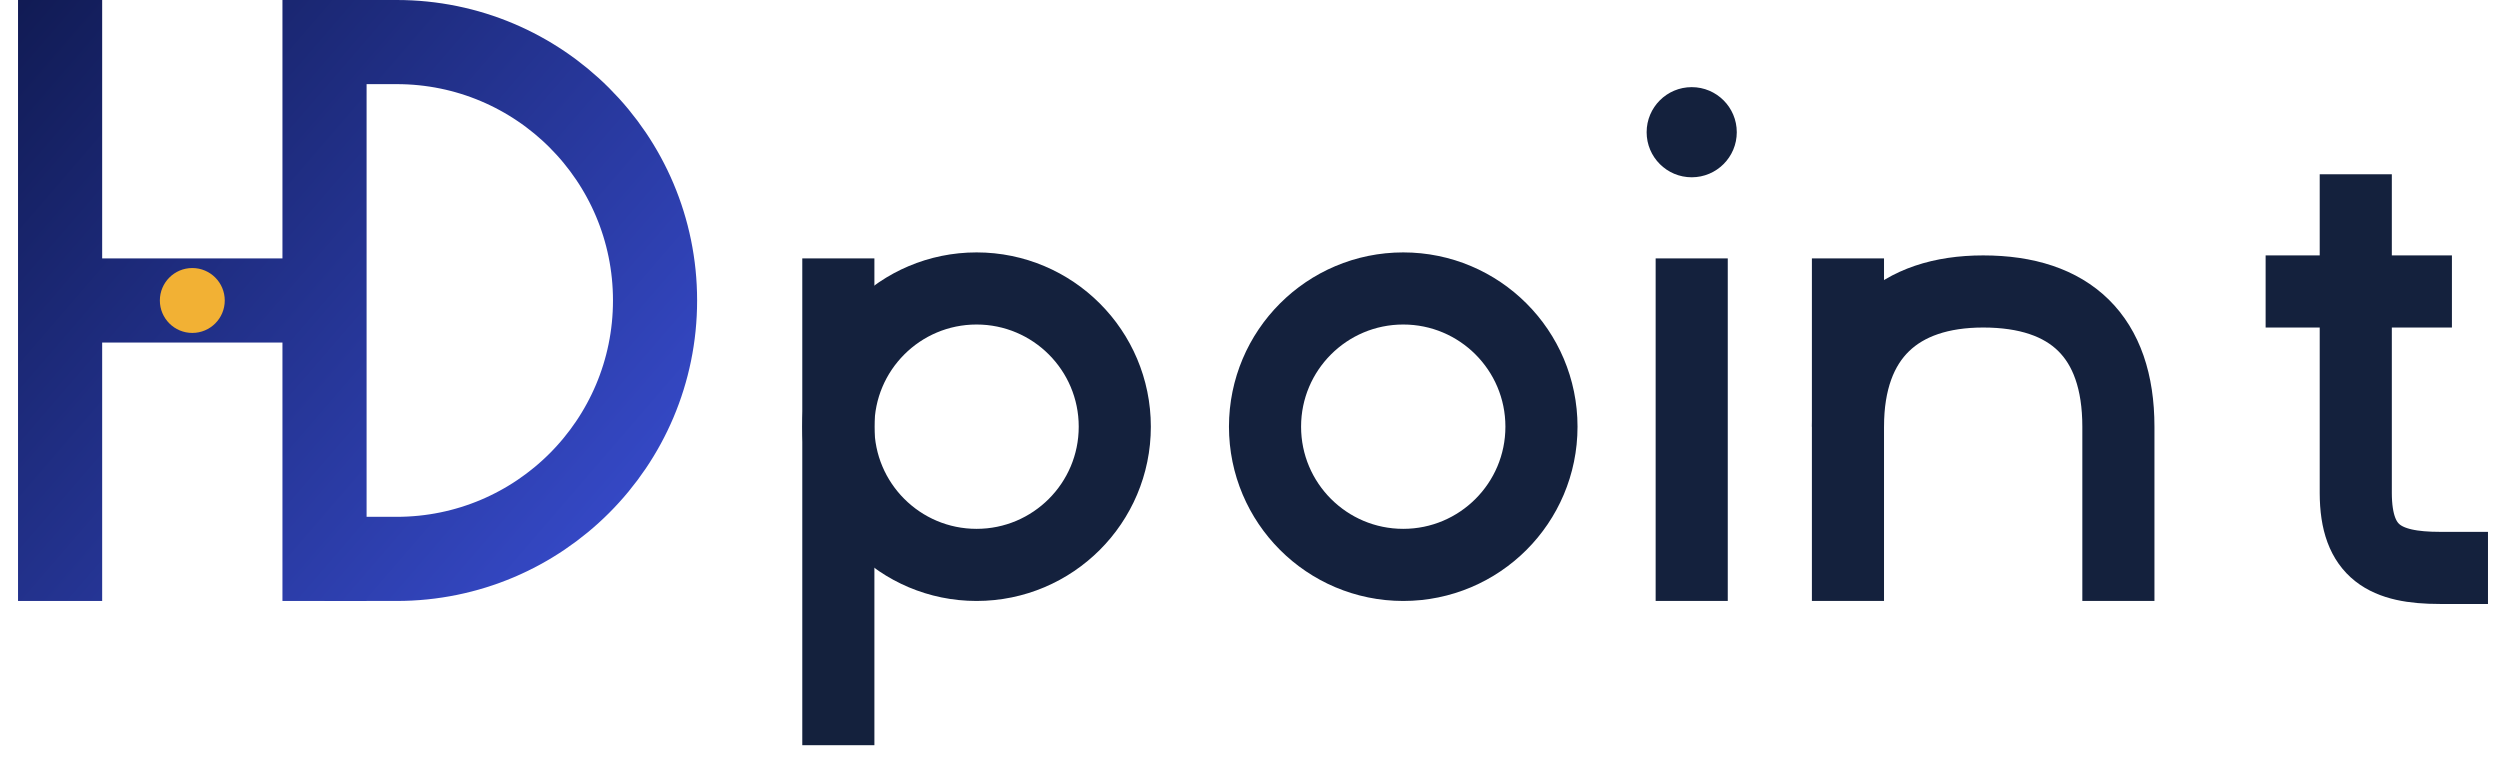
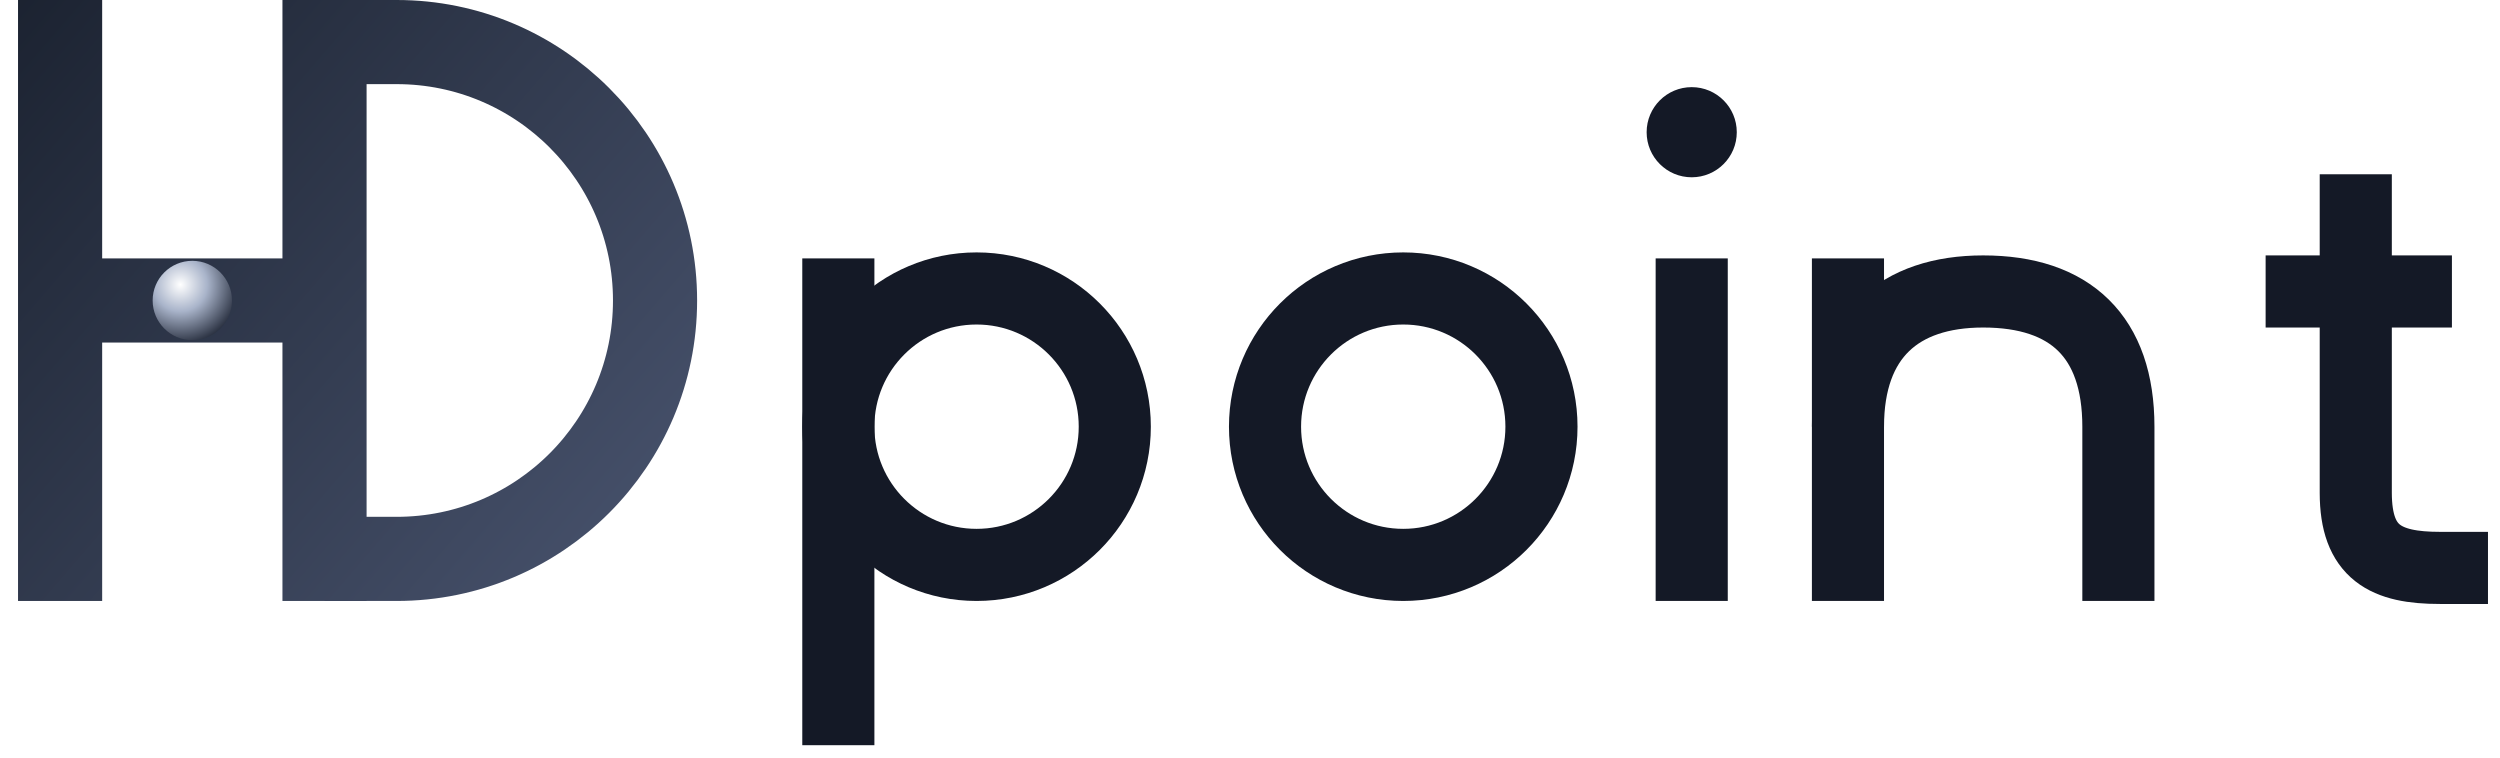
<svg xmlns="http://www.w3.org/2000/svg" viewBox="0 0 416 126" role="img" aria-label="HD Point">
  <defs>
    <linearGradient id="ga" x1="0" y1="0" x2="116" y2="100" gradientUnits="userSpaceOnUse">
-       <stop offset="0" stop-color="#101A52" />
-       <stop offset="1" stop-color="#3A4FD6" />
+       <stop offset="0" stop-color="#1B2230" />
+       <stop offset="1" stop-color="#4A5570" />
    </linearGradient>
+     <radialGradient id="sph" cx="35%" cy="30%" r="75%">
+       <stop offset="0" stop-color="#FFFFFF" />
+       <stop offset="0.45" stop-color="#A9B4CA" />
+       <stop offset="1" stop-color="#2B3242" />
+     </radialGradient>
  </defs>
  <g fill="none" stroke="url(#ga)" stroke-width="14" stroke-linecap="butt" stroke-linejoin="miter">
    <path d="M10 0V100" />
    <path d="M54 0V100" />
    <path d="M66 7H66A43 43 0 0 1 66 93H54M54 7H66" />
  </g>
  <path d="M10 50H54" fill="none" stroke="url(#ga)" stroke-width="14" />
-   <circle cx="32" cy="50" r="5.4" fill="#F2B134" />
-   <g fill="none" stroke="#14213D" stroke-width="12" stroke-linecap="butt" stroke-linejoin="round">
+   <circle cx="32" cy="50" r="6.6" fill="url(#sph)" />
+   <g fill="none" stroke="#141926" stroke-width="12" stroke-linecap="butt" stroke-linejoin="round">
    <g transform="translate(134 0)">
      <path d="M5.5 43V124" />
      <circle cx="28.5" cy="71" r="23" />
    </g>
    <g transform="translate(205 0)">
      <circle cx="28.5" cy="71" r="23" />
    </g>
    <g transform="translate(276 0)">
      <path d="M5.5 43V100" />
-       <circle cx="5.5" cy="22" r="7.5" fill="#14213D" stroke="none" />
+       <circle cx="5.5" cy="22" r="7.5" fill="#141926" stroke="none" />
    </g>
    <g transform="translate(302 0)">
      <path d="M5.5 43V100" />
      <path d="M5.5 71C5.5 56 14 48.5 28 48.5C42.5 48.5 50.5 56 50.5 71V100" />
    </g>
    <g transform="translate(372 0)">
      <path d="M20 29V82C20 92 25 94.5 34 94.5H42" />
      <path d="M5 48.5H36" />
    </g>
  </g>
</svg>
